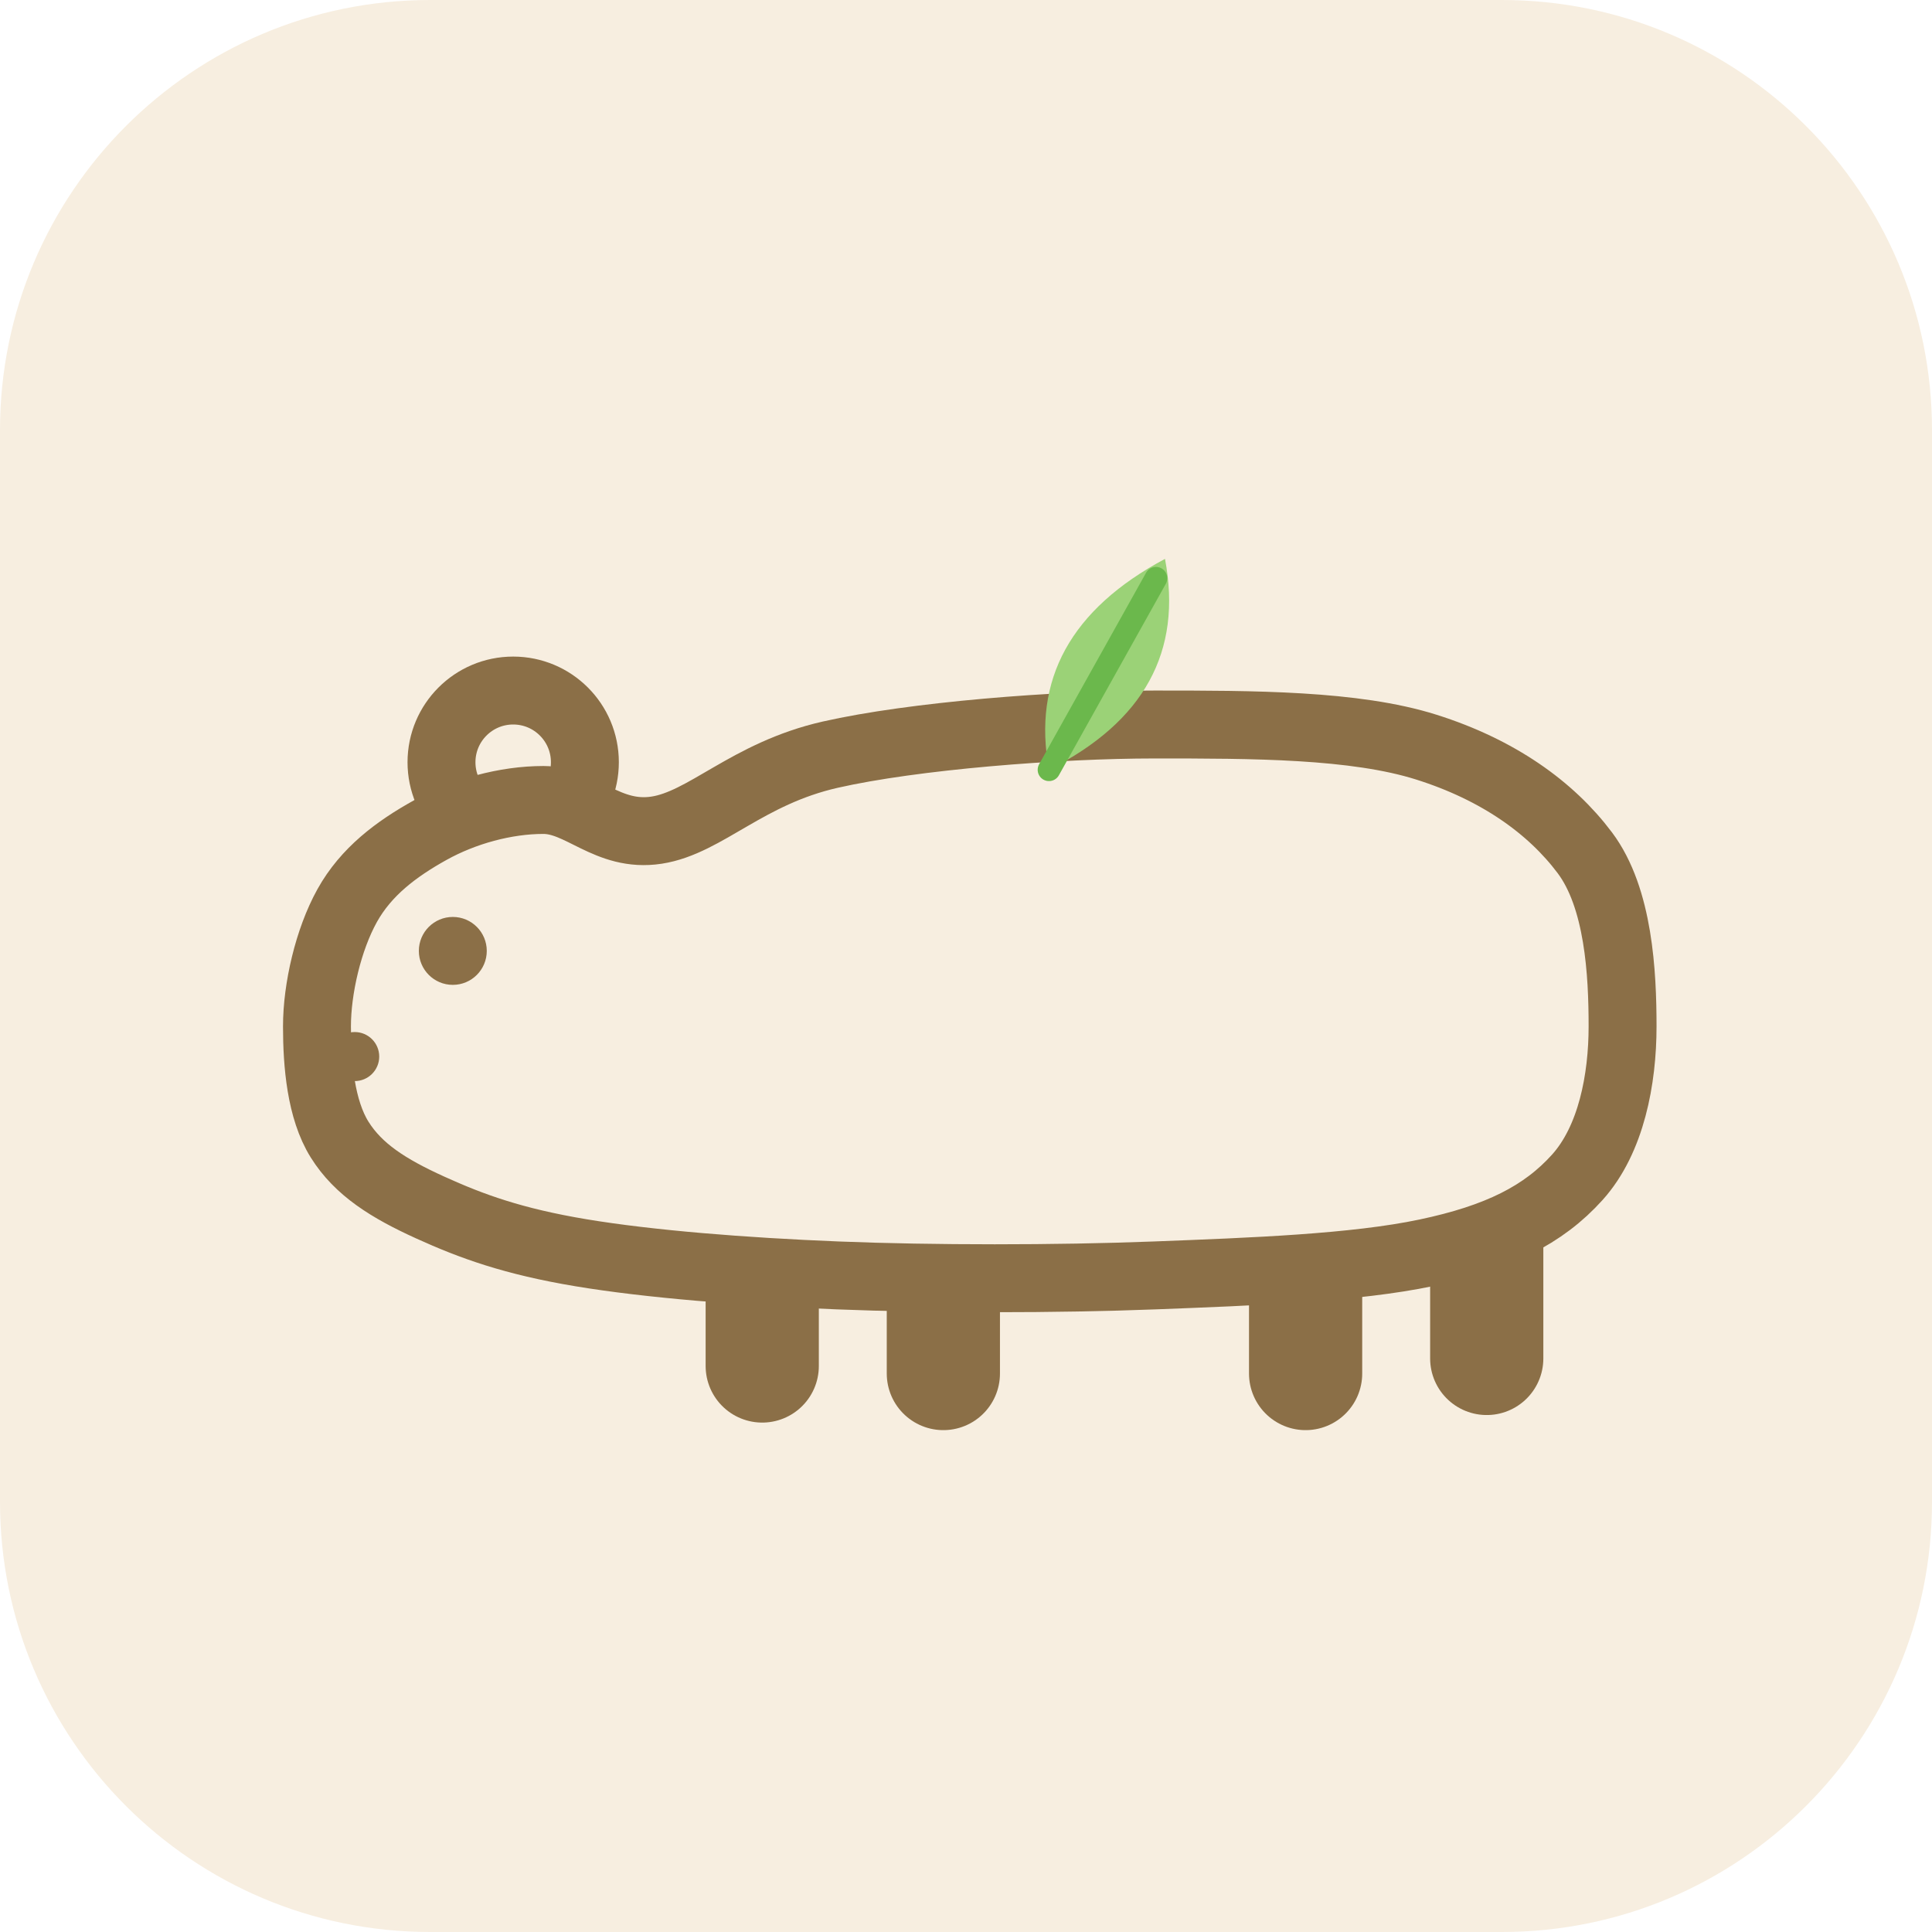
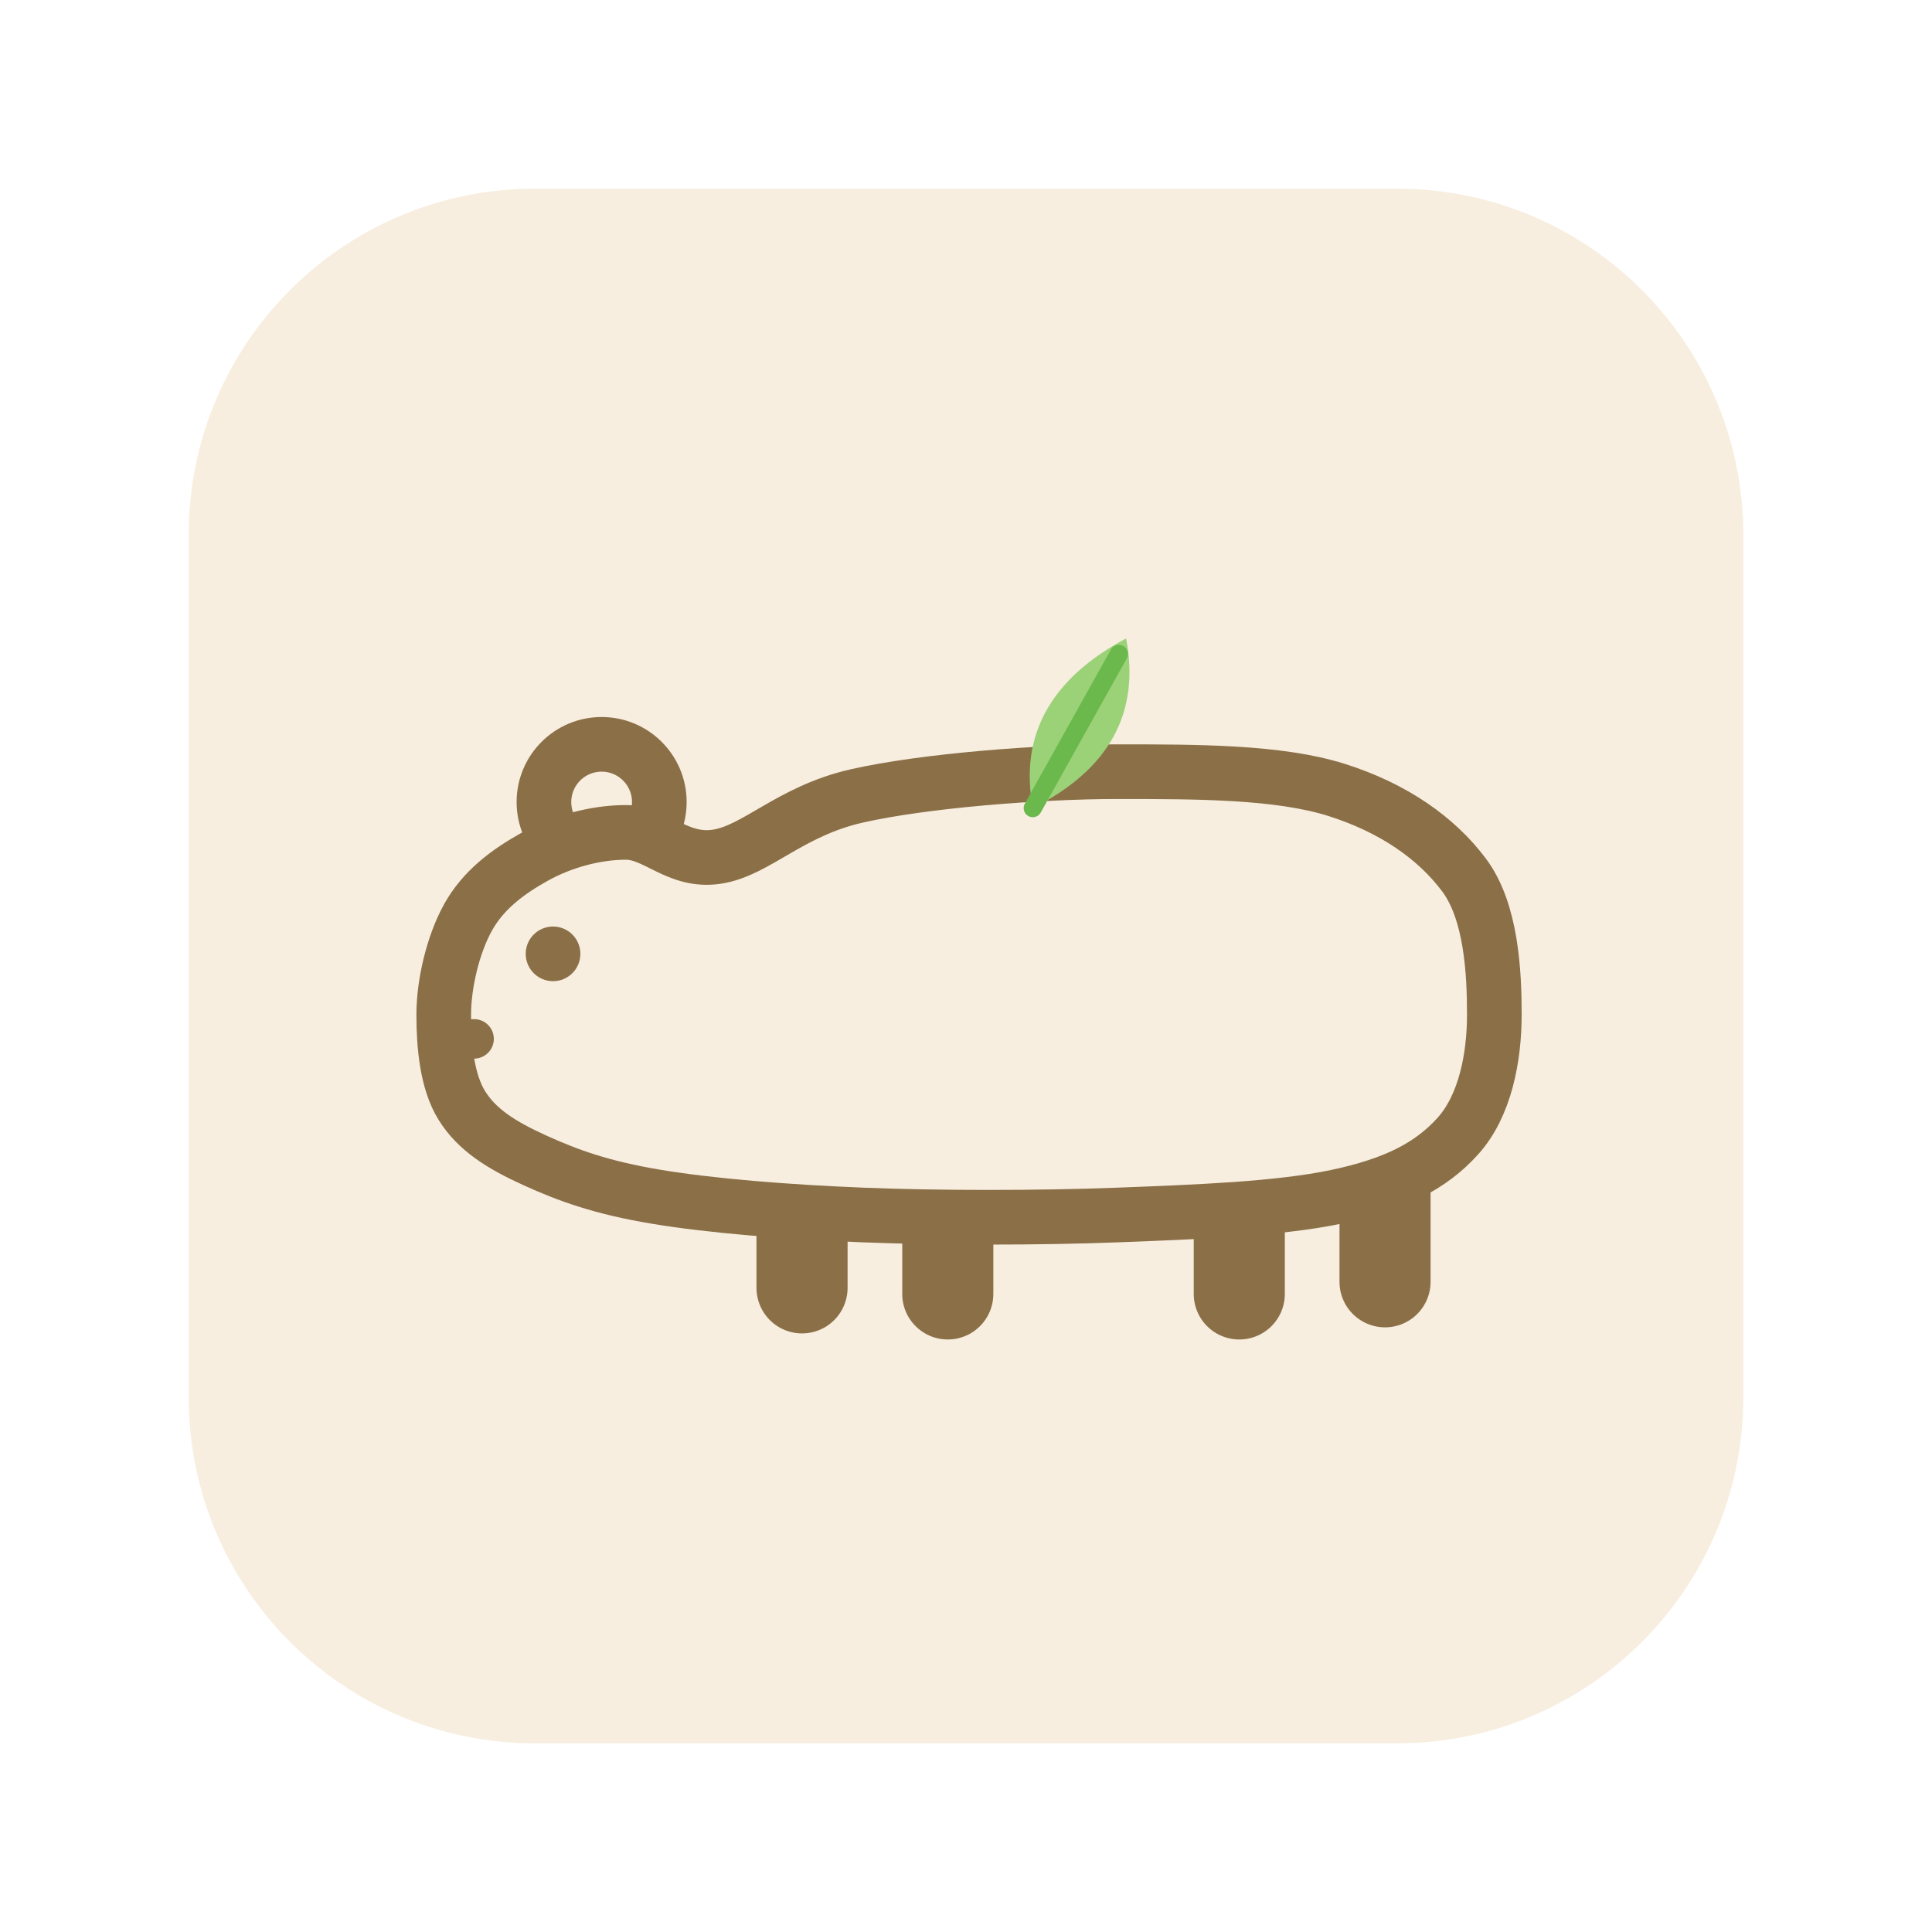
<svg xmlns="http://www.w3.org/2000/svg" viewBox="0 0 512 512" width="512" height="512">
-   <rect width="512" height="512" rx="114" fill="#F7EEE0" />
-   <g transform="translate(6,-12)">
-     <g stroke="#8B6F47" stroke-width="18" stroke-linecap="round" stroke-linejoin="round" fill="#F7EEE0">
-       <g stroke-width="30">
-         <path d="M196 340v34" />
-         <path d="M244 342v34" />
-         <path d="M340 342v34" />
-         <path d="M388 338v34" />
+   <g transform="translate(50,50) scale(0.8046875)">
+     <rect width="512" height="512" rx="114" fill="#F7EEE0" />
+     <g transform="translate(6,-12)">
+       <g stroke="#8B6F47" stroke-width="18" stroke-linecap="round" stroke-linejoin="round" fill="#F7EEE0">
+         <g stroke-width="30">
+           <path d="M196 340v34" />
+           <path d="M244 342v34" />
+           <path d="M340 342v34" />
+           <path d="M388 338v34" />
+         </g>
+         <circle cx="130" cy="214" r="19" />
+         <path d="M84 314 C79 306 78 294 78 284 C78 274 81 261 86 252 C91 243 99 237 108 232 C117 227 128 224 138 224 C148 224 155 234 168 232 C181 230 192 217 214 212 C236 207 274 204 300 204 C326 204 353 204 372 210 C391 216 405 226 414 238 C423 250 424 270 424 284 C424 298 421 314 412 324 C403 334 391 340 372 344 C353 348 326 349 300 350 C274 351 241 351 216 350 C191 349 166 347 148 344 C130 341 119 337 108 332 C97 327 89 322 84 314 Z" />
+         <circle cx="114" cy="264" r="9" fill="#8B6F47" stroke="none" />
+         <circle cx="88" cy="292" r="6.5" fill="#8B6F47" stroke="none" />
      </g>
-       <circle cx="130" cy="214" r="19" />
-       <path d="M84 314 C79 306 78 294 78 284 C78 274 81 261 86 252 C91 243 99 237 108 232 C117 227 128 224 138 224 C148 224 155 234 168 232 C181 230 192 217 214 212 C236 207 274 204 300 204 C326 204 353 204 372 210 C391 216 405 226 414 238 C423 250 424 270 424 284 C424 298 421 314 412 324 C403 334 391 340 372 344 C353 348 326 349 300 350 C274 351 241 351 216 350 C191 349 166 347 148 344 C130 341 119 337 108 332 C97 327 89 322 84 314 Z" />
-       <circle cx="114" cy="264" r="9" fill="#8B6F47" stroke="none" />
-       <circle cx="88" cy="292" r="6.5" fill="#8B6F47" stroke="none" />
-     </g>
-     <g transform="rotate(-20 286 196)">
-       <path d="M266 210Q272 174 314 168Q308 205 266 210Z" fill="#9BD277" />
-       <path d="M266 210 310 172" stroke="#6BB84C" stroke-width="6" stroke-linecap="round" fill="none" />
+       <g transform="rotate(-20 286 196)">
+         <path d="M266 210Q272 174 314 168Q308 205 266 210Z" fill="#9BD277" />
+         <path d="M266 210 310 172" stroke="#6BB84C" stroke-width="6" stroke-linecap="round" fill="none" />
+       </g>
    </g>
  </g>
</svg>
